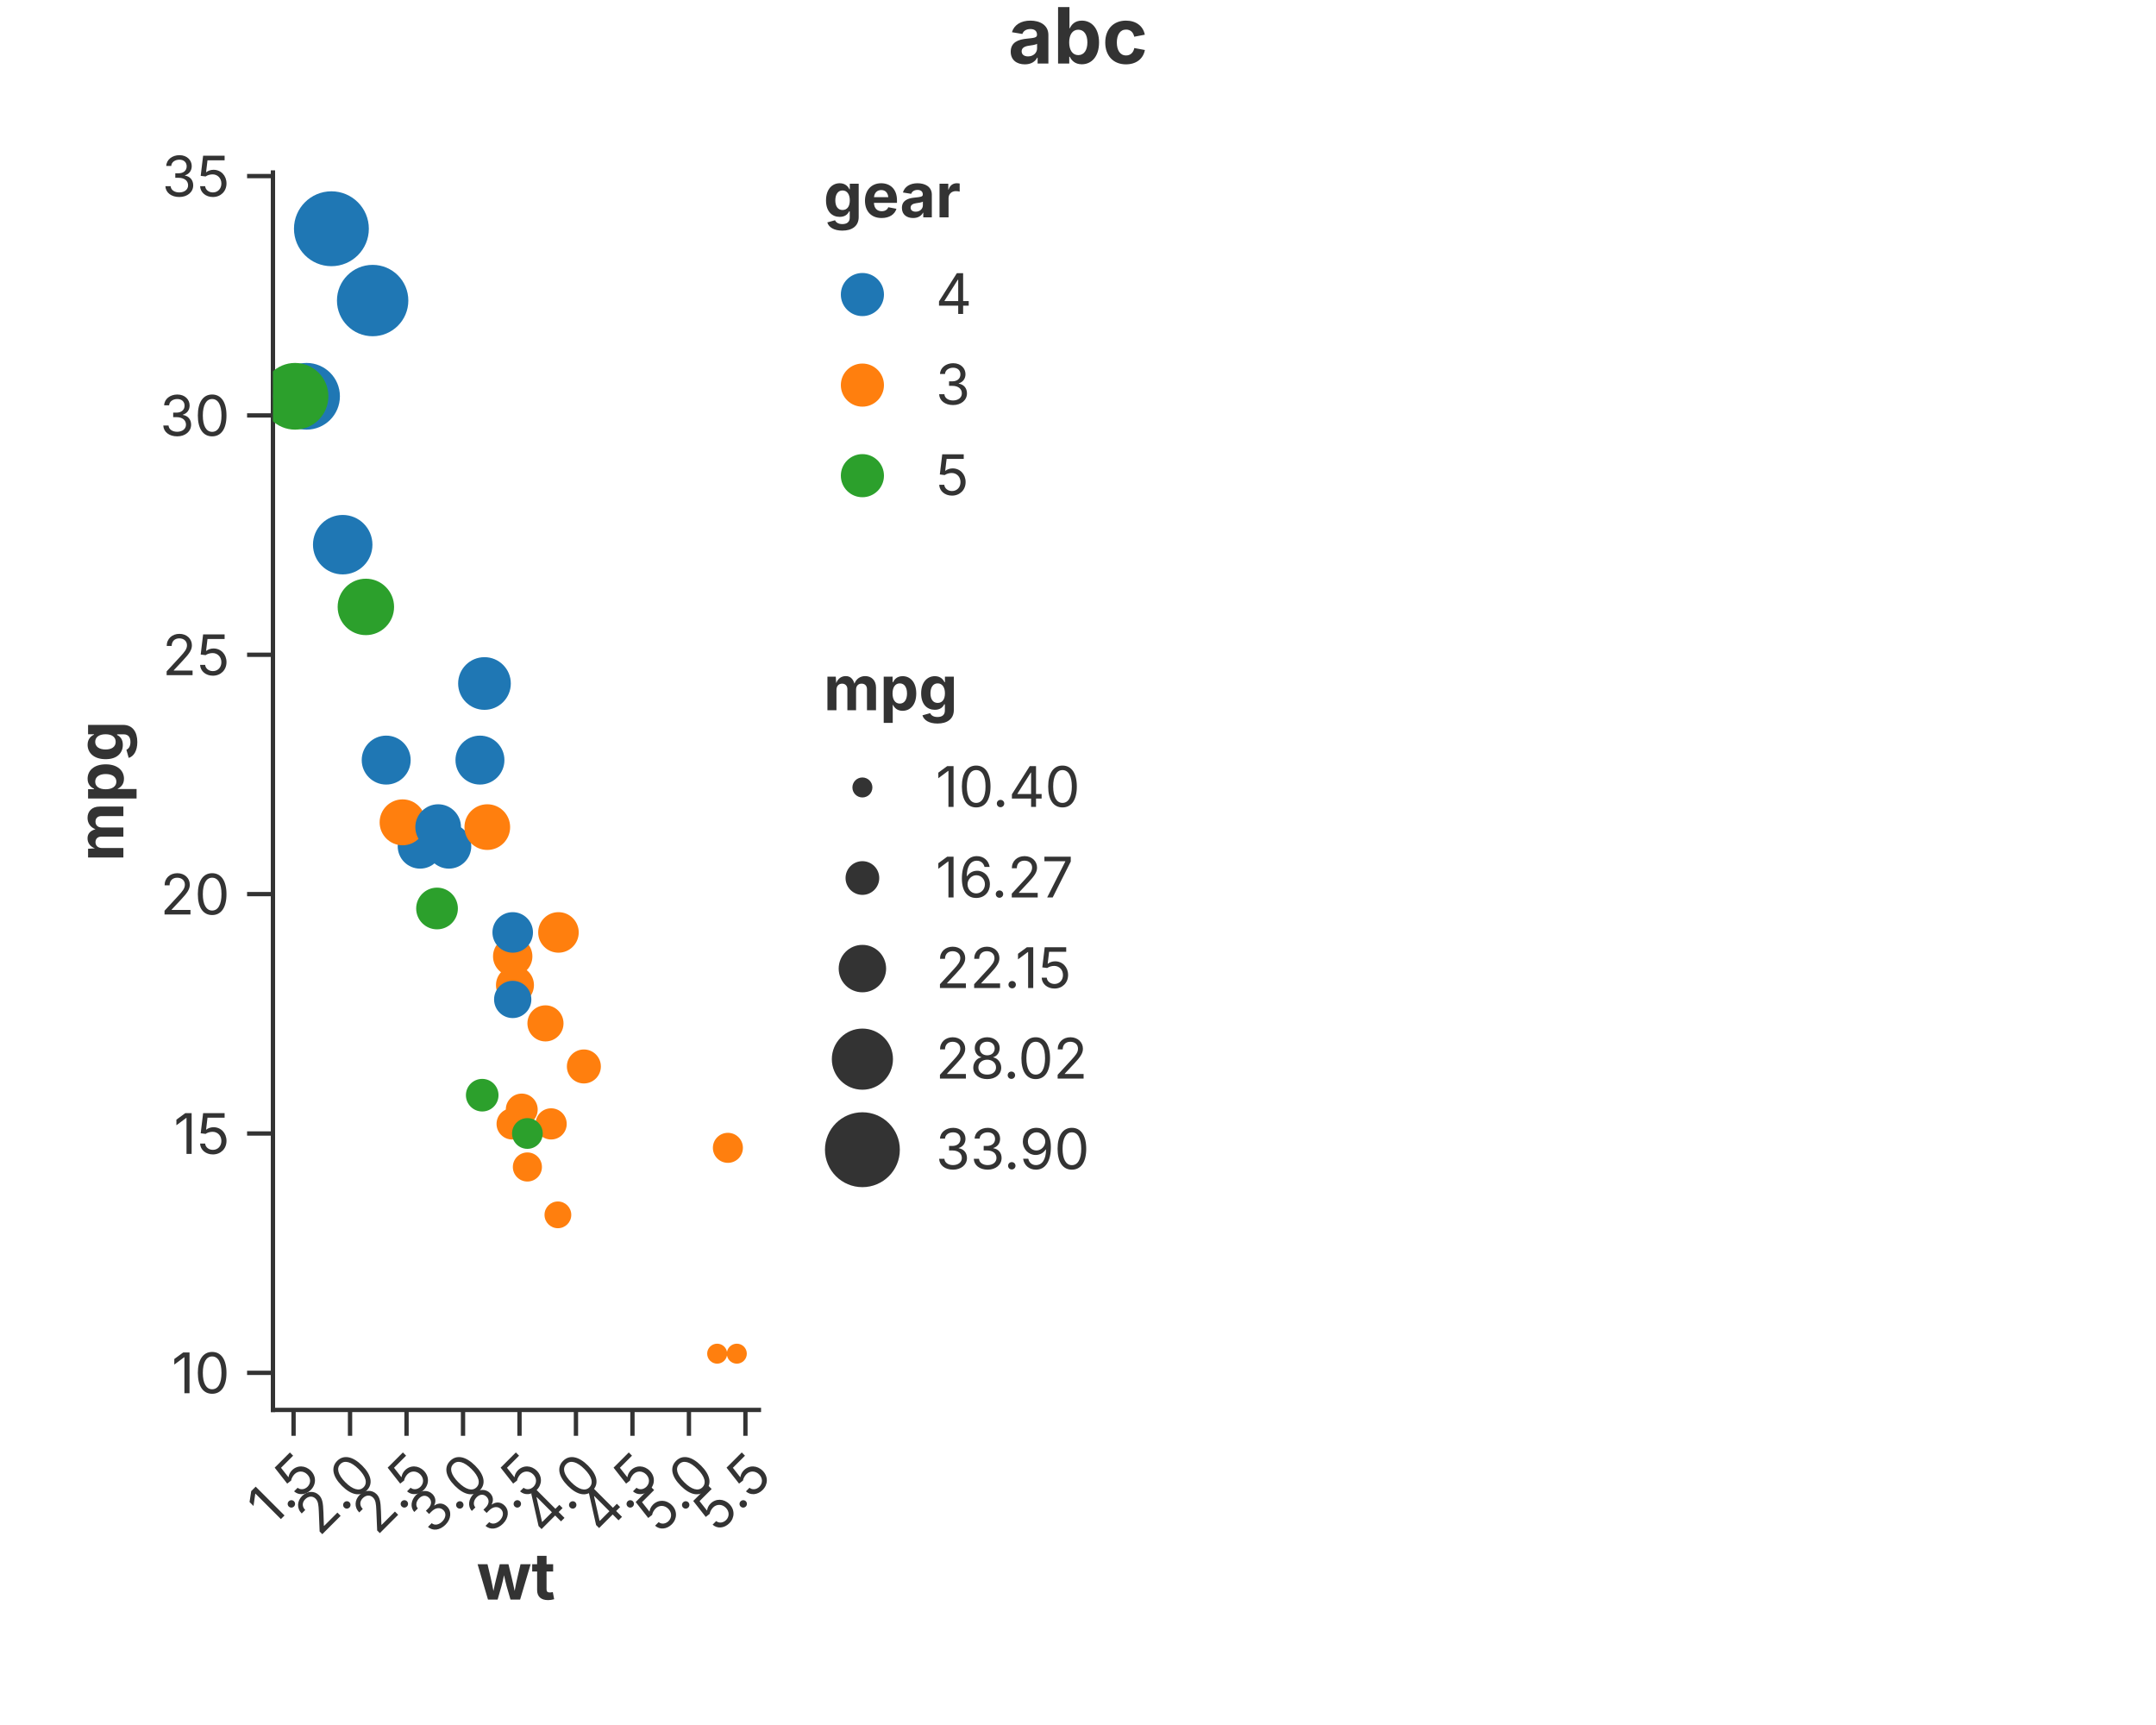
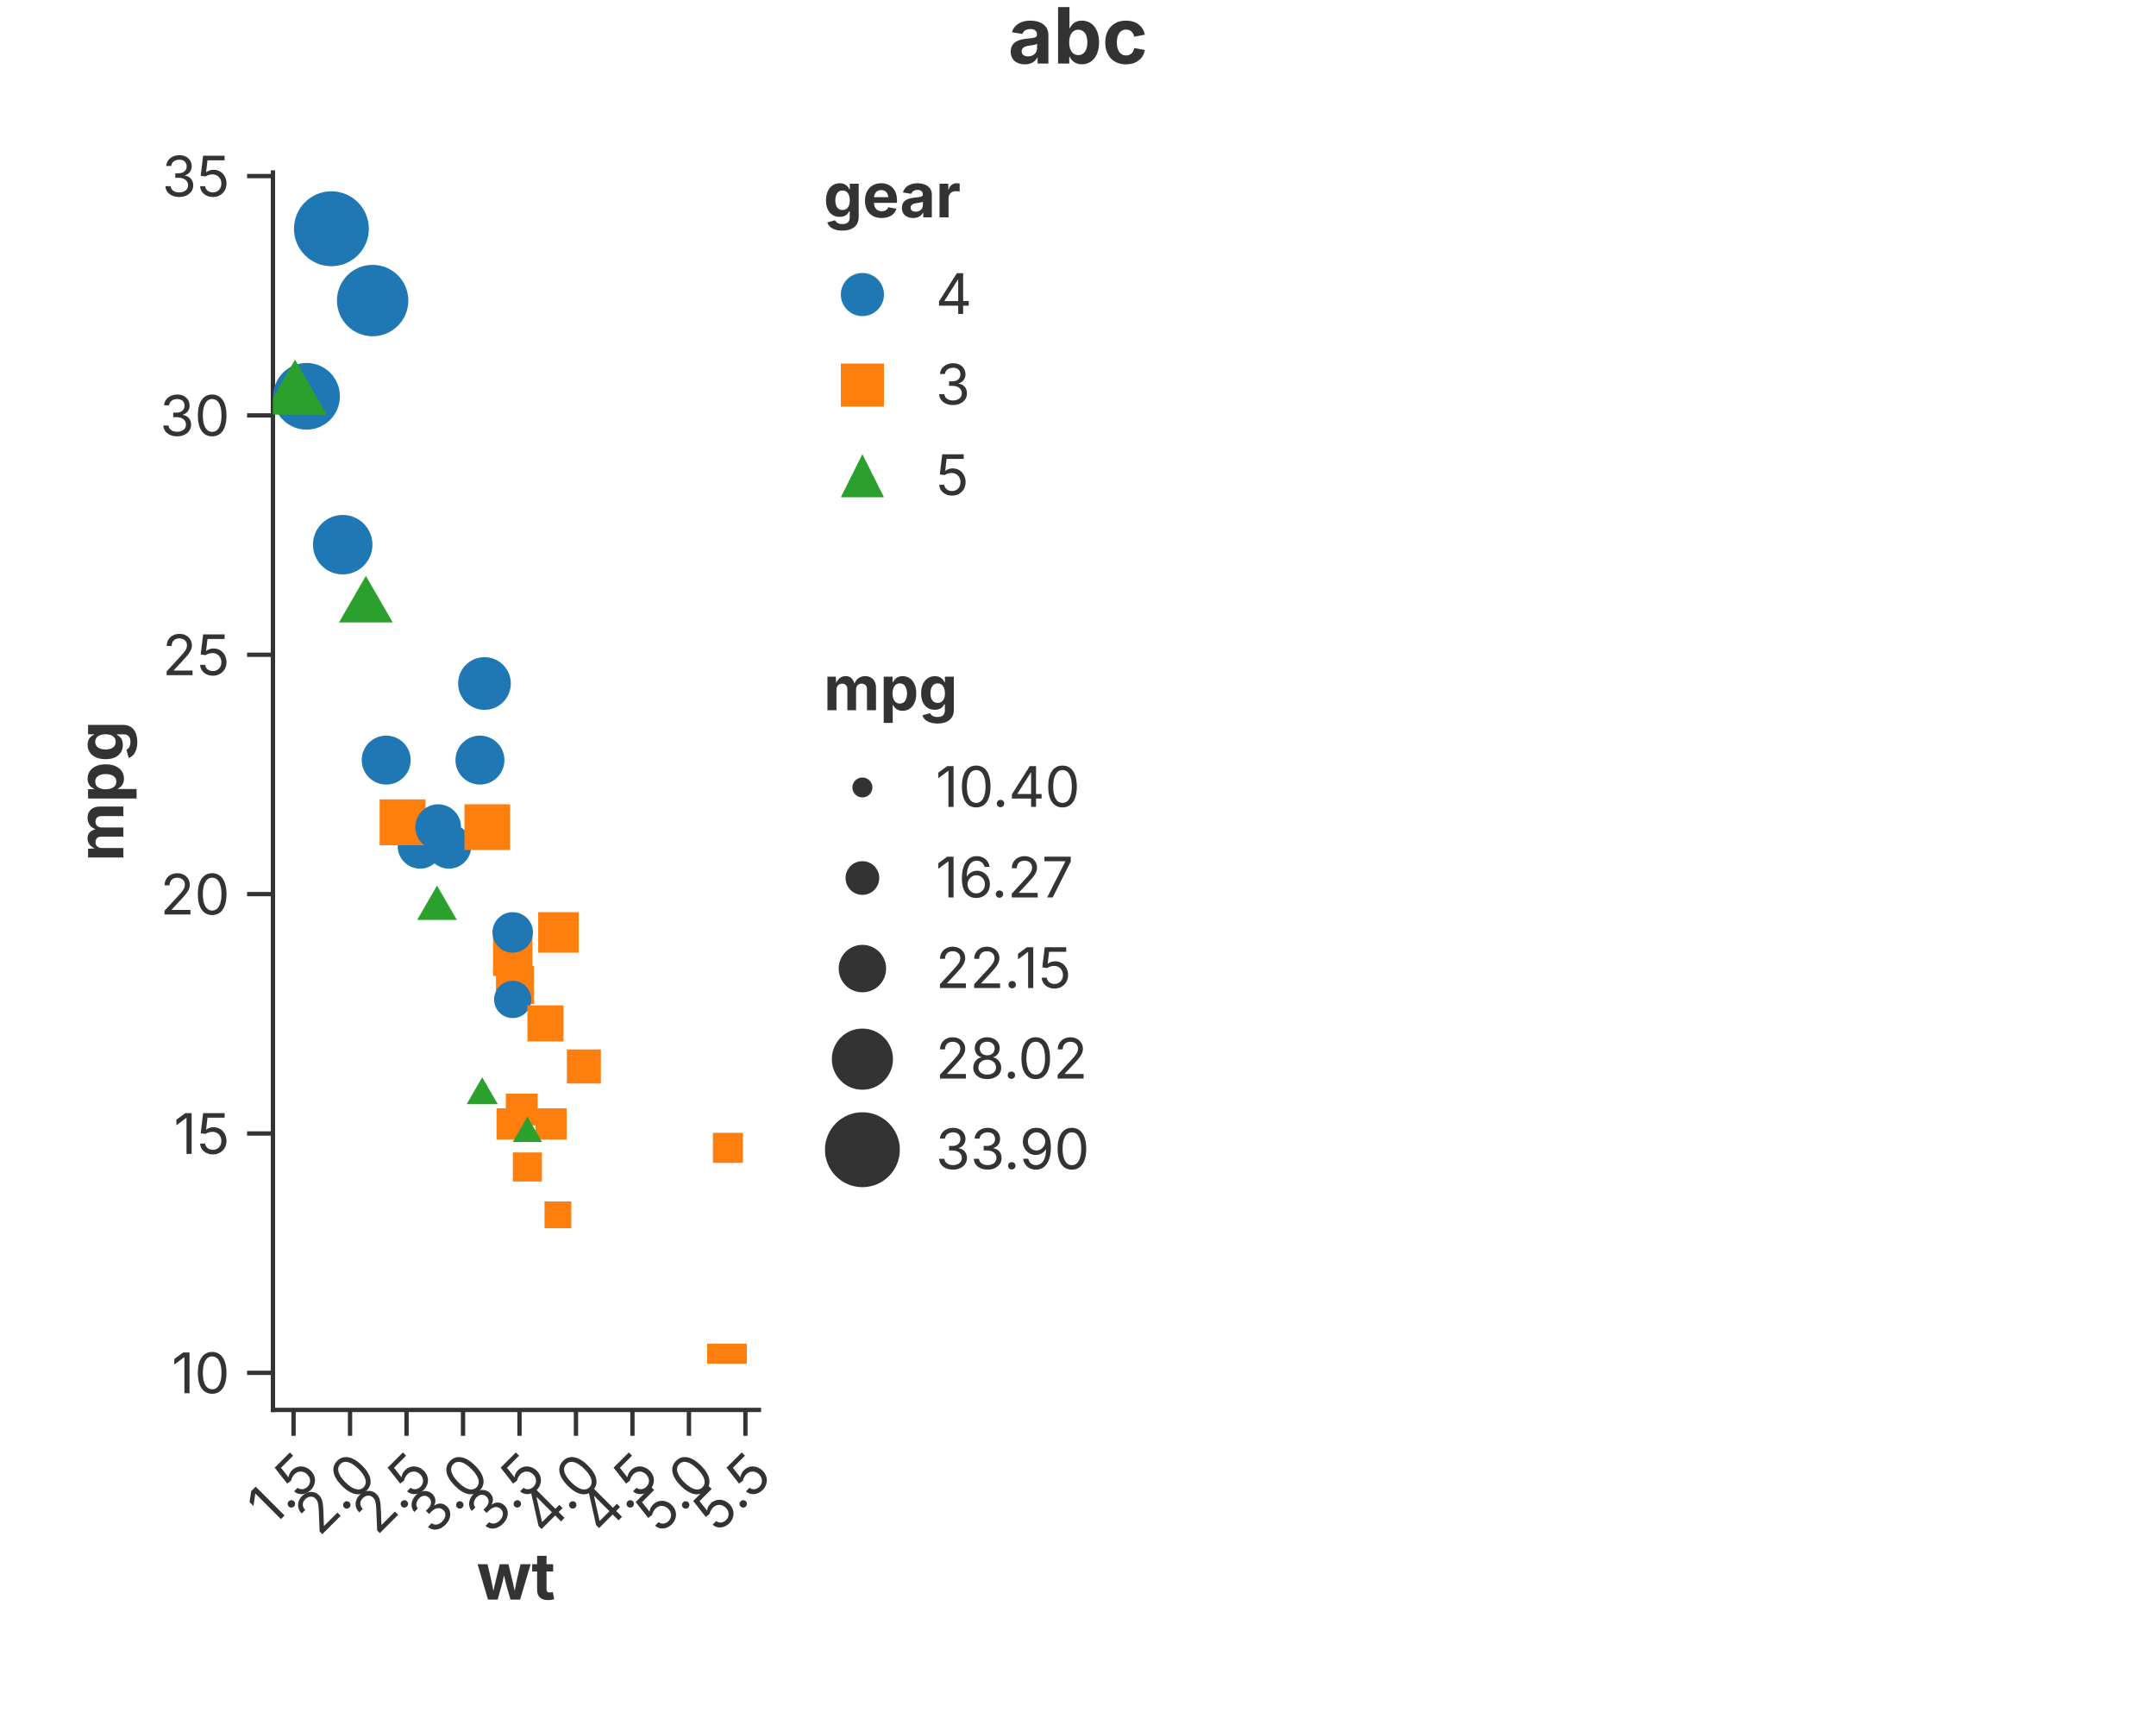
<svg xmlns="http://www.w3.org/2000/svg" width="500" height="400" viewBox="0 0 500 400">
  <rect width="100%" height="100%" fill="white" />
  <text x="250.00" y="8.00" text-anchor="middle" dominant-baseline="middle" font-family="Inter, -apple-system, BlinkMacSystemFont, 'Segoe UI', Roboto, Helvetica, Arial, 'PingFang SC', 'Microsoft YaHei', Ubuntu, Cantarell, 'Noto Sans', sans-serif" font-size="18" fill="#333" font-weight="bold">abc</text>
  <line x1="63.30" y1="326.94" x2="176.00" y2="326.94" stroke="#333" stroke-width="1" stroke-linecap="square" />
  <line x1="68.08" y1="326.94" x2="68.08" y2="332.94" stroke="#333" stroke-width="1.0" />
  <text x="68.08" y="335.94" font-size="13" font-family="Inter, -apple-system, BlinkMacSystemFont, 'Segoe UI', Roboto, Helvetica, Arial, 'PingFang SC', 'Microsoft YaHei', Ubuntu, Cantarell, 'Noto Sans', sans-serif" fill="#333" text-anchor="end" dominant-baseline="hanging" transform="rotate(-45.0, 68.08, 335.94)">1.5</text>
  <line x1="81.18" y1="326.94" x2="81.18" y2="332.94" stroke="#333" stroke-width="1.0" />
  <text x="81.18" y="335.94" font-size="13" font-family="Inter, -apple-system, BlinkMacSystemFont, 'Segoe UI', Roboto, Helvetica, Arial, 'PingFang SC', 'Microsoft YaHei', Ubuntu, Cantarell, 'Noto Sans', sans-serif" fill="#333" text-anchor="end" dominant-baseline="hanging" transform="rotate(-45.0, 81.18, 335.94)">2.0</text>
  <line x1="94.28" y1="326.94" x2="94.28" y2="332.94" stroke="#333" stroke-width="1.0" />
  <text x="94.28" y="335.94" font-size="13" font-family="Inter, -apple-system, BlinkMacSystemFont, 'Segoe UI', Roboto, Helvetica, Arial, 'PingFang SC', 'Microsoft YaHei', Ubuntu, Cantarell, 'Noto Sans', sans-serif" fill="#333" text-anchor="end" dominant-baseline="hanging" transform="rotate(-45.0, 94.28, 335.94)">2.5</text>
  <line x1="107.38" y1="326.94" x2="107.38" y2="332.94" stroke="#333" stroke-width="1.0" />
  <text x="107.38" y="335.94" font-size="13" font-family="Inter, -apple-system, BlinkMacSystemFont, 'Segoe UI', Roboto, Helvetica, Arial, 'PingFang SC', 'Microsoft YaHei', Ubuntu, Cantarell, 'Noto Sans', sans-serif" fill="#333" text-anchor="end" dominant-baseline="hanging" transform="rotate(-45.0, 107.38, 335.94)">3.0</text>
  <line x1="120.48" y1="326.94" x2="120.48" y2="332.94" stroke="#333" stroke-width="1.0" />
  <text x="120.48" y="335.94" font-size="13" font-family="Inter, -apple-system, BlinkMacSystemFont, 'Segoe UI', Roboto, Helvetica, Arial, 'PingFang SC', 'Microsoft YaHei', Ubuntu, Cantarell, 'Noto Sans', sans-serif" fill="#333" text-anchor="end" dominant-baseline="hanging" transform="rotate(-45.0, 120.48, 335.94)">3.5</text>
  <line x1="133.57" y1="326.94" x2="133.57" y2="332.94" stroke="#333" stroke-width="1.0" />
  <text x="133.57" y="335.94" font-size="13" font-family="Inter, -apple-system, BlinkMacSystemFont, 'Segoe UI', Roboto, Helvetica, Arial, 'PingFang SC', 'Microsoft YaHei', Ubuntu, Cantarell, 'Noto Sans', sans-serif" fill="#333" text-anchor="end" dominant-baseline="hanging" transform="rotate(-45.0, 133.57, 335.94)">4.0</text>
  <line x1="146.67" y1="326.94" x2="146.67" y2="332.94" stroke="#333" stroke-width="1.0" />
  <text x="146.67" y="335.94" font-size="13" font-family="Inter, -apple-system, BlinkMacSystemFont, 'Segoe UI', Roboto, Helvetica, Arial, 'PingFang SC', 'Microsoft YaHei', Ubuntu, Cantarell, 'Noto Sans', sans-serif" fill="#333" text-anchor="end" dominant-baseline="hanging" transform="rotate(-45.0, 146.67, 335.94)">4.5</text>
  <line x1="159.77" y1="326.94" x2="159.77" y2="332.94" stroke="#333" stroke-width="1.0" />
  <text x="159.77" y="335.94" font-size="13" font-family="Inter, -apple-system, BlinkMacSystemFont, 'Segoe UI', Roboto, Helvetica, Arial, 'PingFang SC', 'Microsoft YaHei', Ubuntu, Cantarell, 'Noto Sans', sans-serif" fill="#333" text-anchor="end" dominant-baseline="hanging" transform="rotate(-45.0, 159.77, 335.94)">5.0</text>
  <line x1="172.87" y1="326.94" x2="172.87" y2="332.94" stroke="#333" stroke-width="1.0" />
  <text x="172.87" y="335.94" font-size="13" font-family="Inter, -apple-system, BlinkMacSystemFont, 'Segoe UI', Roboto, Helvetica, Arial, 'PingFang SC', 'Microsoft YaHei', Ubuntu, Cantarell, 'Noto Sans', sans-serif" fill="#333" text-anchor="end" dominant-baseline="hanging" transform="rotate(-45.0, 172.87, 335.94)">5.5</text>
  <text x="119.65" y="360.00" text-anchor="middle" font-size="15" font-family="Inter, -apple-system, BlinkMacSystemFont, 'Segoe UI', Roboto, Helvetica, Arial, 'PingFang SC', 'Microsoft YaHei', Ubuntu, Cantarell, 'Noto Sans', sans-serif" fill="#333" font-weight="bold" dominant-baseline="hanging">wt</text>
  <line x1="63.30" y1="326.94" x2="63.30" y2="40.00" stroke="#333" stroke-width="1" stroke-linecap="square" />
  <line x1="63.30" y1="318.34" x2="57.30" y2="318.34" stroke="#333" stroke-width="1.0" />
  <text x="53.30" y="318.34" font-size="13" font-family="Inter, -apple-system, BlinkMacSystemFont, 'Segoe UI', Roboto, Helvetica, Arial, 'PingFang SC', 'Microsoft YaHei', Ubuntu, Cantarell, 'Noto Sans', sans-serif" fill="#333" text-anchor="end" dominant-baseline="central">10</text>
  <line x1="63.30" y1="262.84" x2="57.30" y2="262.84" stroke="#333" stroke-width="1.0" />
  <text x="53.30" y="262.84" font-size="13" font-family="Inter, -apple-system, BlinkMacSystemFont, 'Segoe UI', Roboto, Helvetica, Arial, 'PingFang SC', 'Microsoft YaHei', Ubuntu, Cantarell, 'Noto Sans', sans-serif" fill="#333" text-anchor="end" dominant-baseline="central">15</text>
  <line x1="63.30" y1="207.33" x2="57.30" y2="207.33" stroke="#333" stroke-width="1.0" />
  <text x="53.30" y="207.33" font-size="13" font-family="Inter, -apple-system, BlinkMacSystemFont, 'Segoe UI', Roboto, Helvetica, Arial, 'PingFang SC', 'Microsoft YaHei', Ubuntu, Cantarell, 'Noto Sans', sans-serif" fill="#333" text-anchor="end" dominant-baseline="central">20</text>
  <line x1="63.30" y1="151.83" x2="57.30" y2="151.83" stroke="#333" stroke-width="1.0" />
  <text x="53.30" y="151.83" font-size="13" font-family="Inter, -apple-system, BlinkMacSystemFont, 'Segoe UI', Roboto, Helvetica, Arial, 'PingFang SC', 'Microsoft YaHei', Ubuntu, Cantarell, 'Noto Sans', sans-serif" fill="#333" text-anchor="end" dominant-baseline="central">25</text>
  <line x1="63.30" y1="96.33" x2="57.30" y2="96.33" stroke="#333" stroke-width="1.0" />
  <text x="53.30" y="96.33" font-size="13" font-family="Inter, -apple-system, BlinkMacSystemFont, 'Segoe UI', Roboto, Helvetica, Arial, 'PingFang SC', 'Microsoft YaHei', Ubuntu, Cantarell, 'Noto Sans', sans-serif" fill="#333" text-anchor="end" dominant-baseline="central">30</text>
  <line x1="63.30" y1="40.83" x2="57.30" y2="40.83" stroke="#333" stroke-width="1.0" />
  <text x="53.30" y="40.83" font-size="13" font-family="Inter, -apple-system, BlinkMacSystemFont, 'Segoe UI', Roboto, Helvetica, Arial, 'PingFang SC', 'Microsoft YaHei', Ubuntu, Cantarell, 'Noto Sans', sans-serif" fill="#333" text-anchor="end" dominant-baseline="central">35</text>
  <text x="23.00" y="183.47" text-anchor="middle" font-size="15" font-family="Inter, -apple-system, BlinkMacSystemFont, 'Segoe UI', Roboto, Helvetica, Arial, 'PingFang SC', 'Microsoft YaHei', Ubuntu, Cantarell, 'Noto Sans', sans-serif" fill="#333" font-weight="bold" transform="rotate(-90, 23.00, 183.47)" dominant-baseline="middle">mpg</text>
  <defs>
    <clipPath id="plot-clip-area">
      <rect x="63.300" y="40.000" width="112.700" height="286.938" />
    </clipPath>
  </defs>
  <circle cx="97.422" cy="196.234" r="5.189" fill="#1f77b4" stroke="none" stroke-width="0.000" fill-opacity="1.000" stroke-opacity="1.000" clip-path="url(#plot-clip-area)" />
  <circle cx="104.102" cy="196.234" r="5.189" fill="#1f77b4" stroke="none" stroke-width="0.000" fill-opacity="1.000" stroke-opacity="1.000" clip-path="url(#plot-clip-area)" />
  <circle cx="89.563" cy="176.254" r="5.676" fill="#1f77b4" stroke="none" stroke-width="0.000" fill-opacity="1.000" stroke-opacity="1.000" clip-path="url(#plot-clip-area)" />
-   <circle cx="113.009" cy="191.794" r="5.297" fill="#ff7f0e" stroke="none" stroke-width="0.000" fill-opacity="1.000" stroke-opacity="1.000" clip-path="url(#plot-clip-area)" />
-   <circle cx="118.903" cy="221.765" r="4.566" fill="#ff7f0e" stroke="none" stroke-width="0.000" fill-opacity="1.000" stroke-opacity="1.000" clip-path="url(#plot-clip-area)" />
-   <circle cx="119.427" cy="228.425" r="4.403" fill="#ff7f0e" stroke="none" stroke-width="0.000" fill-opacity="1.000" stroke-opacity="1.000" clip-path="url(#plot-clip-area)" />
-   <circle cx="122.309" cy="270.605" r="3.374" fill="#ff7f0e" stroke="none" stroke-width="0.000" fill-opacity="1.000" stroke-opacity="1.000" clip-path="url(#plot-clip-area)" />
+   <rect x="107.712" y="186.497" width="10.594" height="10.594" fill="#ff7f0e" stroke="none" stroke-width="0.000" fill-opacity="1.000" stroke-opacity="1.000" clip-path="url(#plot-clip-area)" />
+   <rect x="114.338" y="217.199" width="9.132" height="9.132" fill="#ff7f0e" stroke="none" stroke-width="0.000" fill-opacity="1.000" stroke-opacity="1.000" clip-path="url(#plot-clip-area)" />
+   <rect x="115.024" y="224.021" width="8.807" height="8.807" fill="#ff7f0e" stroke="none" stroke-width="0.000" fill-opacity="1.000" stroke-opacity="1.000" clip-path="url(#plot-clip-area)" />
+   <rect x="118.935" y="267.231" width="6.749" height="6.749" fill="#ff7f0e" stroke="none" stroke-width="0.000" fill-opacity="1.000" stroke-opacity="1.000" clip-path="url(#plot-clip-area)" />
  <circle cx="112.354" cy="158.494" r="6.109" fill="#1f77b4" stroke="none" stroke-width="0.000" fill-opacity="1.000" stroke-opacity="1.000" clip-path="url(#plot-clip-area)" />
  <circle cx="111.306" cy="176.254" r="5.676" fill="#1f77b4" stroke="none" stroke-width="0.000" fill-opacity="1.000" stroke-opacity="1.000" clip-path="url(#plot-clip-area)" />
  <circle cx="118.903" cy="216.215" r="4.701" fill="#1f77b4" stroke="none" stroke-width="0.000" fill-opacity="1.000" stroke-opacity="1.000" clip-path="url(#plot-clip-area)" />
  <circle cx="118.903" cy="231.755" r="4.322" fill="#1f77b4" stroke="none" stroke-width="0.000" fill-opacity="1.000" stroke-opacity="1.000" clip-path="url(#plot-clip-area)" />
-   <circle cx="135.407" cy="247.295" r="3.943" fill="#ff7f0e" stroke="none" stroke-width="0.000" fill-opacity="1.000" stroke-opacity="1.000" clip-path="url(#plot-clip-area)" />
-   <circle cx="126.500" cy="237.305" r="4.187" fill="#ff7f0e" stroke="none" stroke-width="0.000" fill-opacity="1.000" stroke-opacity="1.000" clip-path="url(#plot-clip-area)" />
-   <circle cx="127.810" cy="260.615" r="3.618" fill="#ff7f0e" stroke="none" stroke-width="0.000" fill-opacity="1.000" stroke-opacity="1.000" clip-path="url(#plot-clip-area)" />
-   <circle cx="166.319" cy="313.896" r="2.318" fill="#ff7f0e" stroke="none" stroke-width="0.000" fill-opacity="1.000" stroke-opacity="1.000" clip-path="url(#plot-clip-area)" />
-   <circle cx="170.877" cy="313.896" r="2.318" fill="#ff7f0e" stroke="none" stroke-width="0.000" fill-opacity="1.000" stroke-opacity="1.000" clip-path="url(#plot-clip-area)" />
-   <circle cx="168.808" cy="266.165" r="3.483" fill="#ff7f0e" stroke="none" stroke-width="0.000" fill-opacity="1.000" stroke-opacity="1.000" clip-path="url(#plot-clip-area)" />
+   <rect x="131.464" y="243.352" width="7.886" height="7.886" fill="#ff7f0e" stroke="none" stroke-width="0.000" fill-opacity="1.000" stroke-opacity="1.000" clip-path="url(#plot-clip-area)" />
+   <rect x="122.314" y="233.118" width="8.373" height="8.373" fill="#ff7f0e" stroke="none" stroke-width="0.000" fill-opacity="1.000" stroke-opacity="1.000" clip-path="url(#plot-clip-area)" />
+   <rect x="124.192" y="256.997" width="7.236" height="7.236" fill="#ff7f0e" stroke="none" stroke-width="0.000" fill-opacity="1.000" stroke-opacity="1.000" clip-path="url(#plot-clip-area)" />
+   <rect x="164.001" y="311.577" width="4.636" height="4.636" fill="#ff7f0e" stroke="none" stroke-width="0.000" fill-opacity="1.000" stroke-opacity="1.000" clip-path="url(#plot-clip-area)" />
+   <rect x="168.559" y="311.577" width="4.636" height="4.636" fill="#ff7f0e" stroke="none" stroke-width="0.000" fill-opacity="1.000" stroke-opacity="1.000" clip-path="url(#plot-clip-area)" />
+   <rect x="165.325" y="262.682" width="6.965" height="6.965" fill="#ff7f0e" stroke="none" stroke-width="0.000" fill-opacity="1.000" stroke-opacity="1.000" clip-path="url(#plot-clip-area)" />
  <circle cx="86.420" cy="69.693" r="8.276" fill="#1f77b4" stroke="none" stroke-width="0.000" fill-opacity="1.000" stroke-opacity="1.000" clip-path="url(#plot-clip-area)" />
  <circle cx="71.095" cy="91.893" r="7.734" fill="#1f77b4" stroke="none" stroke-width="0.000" fill-opacity="1.000" stroke-opacity="1.000" clip-path="url(#plot-clip-area)" />
  <circle cx="76.858" cy="53.043" r="8.682" fill="#1f77b4" stroke="none" stroke-width="0.000" fill-opacity="1.000" stroke-opacity="1.000" clip-path="url(#plot-clip-area)" />
-   <circle cx="93.362" cy="190.684" r="5.324" fill="#ff7f0e" stroke="none" stroke-width="0.000" fill-opacity="1.000" stroke-opacity="1.000" clip-path="url(#plot-clip-area)" />
-   <circle cx="120.999" cy="257.285" r="3.699" fill="#ff7f0e" stroke="none" stroke-width="0.000" fill-opacity="1.000" stroke-opacity="1.000" clip-path="url(#plot-clip-area)" />
-   <circle cx="118.772" cy="260.615" r="3.618" fill="#ff7f0e" stroke="none" stroke-width="0.000" fill-opacity="1.000" stroke-opacity="1.000" clip-path="url(#plot-clip-area)" />
-   <circle cx="129.382" cy="281.705" r="3.103" fill="#ff7f0e" stroke="none" stroke-width="0.000" fill-opacity="1.000" stroke-opacity="1.000" clip-path="url(#plot-clip-area)" />
-   <circle cx="129.513" cy="216.215" r="4.701" fill="#ff7f0e" stroke="none" stroke-width="0.000" fill-opacity="1.000" stroke-opacity="1.000" clip-path="url(#plot-clip-area)" />
+   <rect x="88.038" y="185.360" width="10.648" height="10.648" fill="#ff7f0e" stroke="none" stroke-width="0.000" fill-opacity="1.000" stroke-opacity="1.000" clip-path="url(#plot-clip-area)" />
+   <rect x="117.300" y="253.586" width="7.398" height="7.398" fill="#ff7f0e" stroke="none" stroke-width="0.000" fill-opacity="1.000" stroke-opacity="1.000" clip-path="url(#plot-clip-area)" />
+   <rect x="115.154" y="256.997" width="7.236" height="7.236" fill="#ff7f0e" stroke="none" stroke-width="0.000" fill-opacity="1.000" stroke-opacity="1.000" clip-path="url(#plot-clip-area)" />
+   <rect x="126.279" y="278.602" width="6.207" height="6.207" fill="#ff7f0e" stroke="none" stroke-width="0.000" fill-opacity="1.000" stroke-opacity="1.000" clip-path="url(#plot-clip-area)" />
+   <rect x="124.812" y="211.513" width="9.402" height="9.402" fill="#ff7f0e" stroke="none" stroke-width="0.000" fill-opacity="1.000" stroke-opacity="1.000" clip-path="url(#plot-clip-area)" />
  <circle cx="79.478" cy="126.303" r="6.895" fill="#1f77b4" stroke="none" stroke-width="0.000" fill-opacity="1.000" stroke-opacity="1.000" clip-path="url(#plot-clip-area)" />
-   <circle cx="84.848" cy="140.734" r="6.543" fill="#2ca02c" stroke="none" stroke-width="0.000" fill-opacity="1.000" stroke-opacity="1.000" clip-path="url(#plot-clip-area)" />
-   <circle cx="68.423" cy="91.893" r="7.734" fill="#2ca02c" stroke="none" stroke-width="0.000" fill-opacity="1.000" stroke-opacity="1.000" clip-path="url(#plot-clip-area)" />
-   <circle cx="111.830" cy="253.955" r="3.780" fill="#2ca02c" stroke="none" stroke-width="0.000" fill-opacity="1.000" stroke-opacity="1.000" clip-path="url(#plot-clip-area)" />
-   <circle cx="101.352" cy="210.664" r="4.837" fill="#2ca02c" stroke="none" stroke-width="0.000" fill-opacity="1.000" stroke-opacity="1.000" clip-path="url(#plot-clip-area)" />
-   <circle cx="122.309" cy="262.835" r="3.564" fill="#2ca02c" stroke="none" stroke-width="0.000" fill-opacity="1.000" stroke-opacity="1.000" clip-path="url(#plot-clip-area)" />
+   <polygon points="84.848,133.537 91.081,144.332 78.615,144.332" fill="#2ca02c" stroke="none" stroke-width="0.000" fill-opacity="1.000" stroke-opacity="1.000" clip-path="url(#plot-clip-area)" />
+   <polygon points="68.423,83.386 75.790,96.147 61.055,96.147" fill="#2ca02c" stroke="none" stroke-width="0.000" fill-opacity="1.000" stroke-opacity="1.000" clip-path="url(#plot-clip-area)" />
+   <polygon points="111.830,249.796 115.432,256.034 108.229,256.034" fill="#2ca02c" stroke="none" stroke-width="0.000" fill-opacity="1.000" stroke-opacity="1.000" clip-path="url(#plot-clip-area)" />
+   <polygon points="101.352,205.344 105.959,213.325 96.744,213.325" fill="#2ca02c" stroke="none" stroke-width="0.000" fill-opacity="1.000" stroke-opacity="1.000" clip-path="url(#plot-clip-area)" />
+   <polygon points="122.309,258.915 125.704,264.795 118.914,264.795" fill="#2ca02c" stroke="none" stroke-width="0.000" fill-opacity="1.000" stroke-opacity="1.000" clip-path="url(#plot-clip-area)" />
  <circle cx="101.614" cy="191.794" r="5.297" fill="#1f77b4" stroke="none" stroke-width="0.000" fill-opacity="1.000" stroke-opacity="1.000" clip-path="url(#plot-clip-area)" />
  <text x="191.000" y="50.400" font-size="14.3" font-family="Inter, -apple-system, BlinkMacSystemFont, 'Segoe UI', Roboto, Helvetica, Arial, 'PingFang SC', 'Microsoft YaHei', Ubuntu, Cantarell, 'Noto Sans', sans-serif" fill="#333" fill-opacity="1.000" text-anchor="start" font-weight="bold">gear</text>
  <circle cx="200.000" cy="68.300" r="5.000" fill="#1f77b4" stroke="none" stroke-width="0.000" fill-opacity="1.000" stroke-opacity="1.000" />
  <text x="217.000" y="72.800" font-size="13.0" font-family="Inter, -apple-system, BlinkMacSystemFont, 'Segoe UI', Roboto, Helvetica, Arial, 'PingFang SC', 'Microsoft YaHei', Ubuntu, Cantarell, 'Noto Sans', sans-serif" fill="#333" fill-opacity="1.000" text-anchor="start" font-weight="normal">4</text>
-   <circle cx="200.000" cy="89.300" r="5.000" fill="#ff7f0e" stroke="none" stroke-width="0.000" fill-opacity="1.000" stroke-opacity="1.000" />
+   <rect x="195.000" y="84.300" width="10.000" height="10.000" fill="#ff7f0e" stroke="none" stroke-width="0.000" fill-opacity="1.000" stroke-opacity="1.000" />
  <text x="217.000" y="93.800" font-size="13.0" font-family="Inter, -apple-system, BlinkMacSystemFont, 'Segoe UI', Roboto, Helvetica, Arial, 'PingFang SC', 'Microsoft YaHei', Ubuntu, Cantarell, 'Noto Sans', sans-serif" fill="#333" fill-opacity="1.000" text-anchor="start" font-weight="normal">3</text>
-   <circle cx="200.000" cy="110.300" r="5.000" fill="#2ca02c" stroke="none" stroke-width="0.000" fill-opacity="1.000" stroke-opacity="1.000" />
+   <polygon points="200.000,105.300 195.000,115.300 205.000,115.300" fill="#2ca02c" stroke="none" stroke-width="0.000" fill-opacity="1.000" stroke-opacity="1.000" />
  <text x="217.000" y="114.800" font-size="13.0" font-family="Inter, -apple-system, BlinkMacSystemFont, 'Segoe UI', Roboto, Helvetica, Arial, 'PingFang SC', 'Microsoft YaHei', Ubuntu, Cantarell, 'Noto Sans', sans-serif" fill="#333" fill-opacity="1.000" text-anchor="start" font-weight="normal">5</text>
  <text x="191.000" y="164.700" font-size="14.3" font-family="Inter, -apple-system, BlinkMacSystemFont, 'Segoe UI', Roboto, Helvetica, Arial, 'PingFang SC', 'Microsoft YaHei', Ubuntu, Cantarell, 'Noto Sans', sans-serif" fill="#333" fill-opacity="1.000" text-anchor="start" font-weight="bold">mpg</text>
  <circle cx="200.000" cy="182.600" r="2.318" fill="#333333" stroke="none" stroke-width="0.000" fill-opacity="1.000" stroke-opacity="1.000" />
  <text x="217.000" y="187.100" font-size="13.0" font-family="Inter, -apple-system, BlinkMacSystemFont, 'Segoe UI', Roboto, Helvetica, Arial, 'PingFang SC', 'Microsoft YaHei', Ubuntu, Cantarell, 'Noto Sans', sans-serif" fill="#333" fill-opacity="1.000" text-anchor="start" font-weight="normal">10.40</text>
  <circle cx="200.000" cy="203.600" r="3.908" fill="#333333" stroke="none" stroke-width="0.000" fill-opacity="1.000" stroke-opacity="1.000" />
  <text x="217.000" y="208.100" font-size="13.0" font-family="Inter, -apple-system, BlinkMacSystemFont, 'Segoe UI', Roboto, Helvetica, Arial, 'PingFang SC', 'Microsoft YaHei', Ubuntu, Cantarell, 'Noto Sans', sans-serif" fill="#333" fill-opacity="1.000" text-anchor="start" font-weight="normal">16.27</text>
  <circle cx="200.000" cy="224.600" r="5.500" fill="#333333" stroke="none" stroke-width="0.000" fill-opacity="1.000" stroke-opacity="1.000" />
  <text x="217.000" y="229.100" font-size="13.0" font-family="Inter, -apple-system, BlinkMacSystemFont, 'Segoe UI', Roboto, Helvetica, Arial, 'PingFang SC', 'Microsoft YaHei', Ubuntu, Cantarell, 'Noto Sans', sans-serif" fill="#333" fill-opacity="1.000" text-anchor="start" font-weight="normal">22.15</text>
  <circle cx="200.000" cy="245.600" r="7.090" fill="#333333" stroke="none" stroke-width="0.000" fill-opacity="1.000" stroke-opacity="1.000" />
  <text x="217.000" y="250.100" font-size="13.0" font-family="Inter, -apple-system, BlinkMacSystemFont, 'Segoe UI', Roboto, Helvetica, Arial, 'PingFang SC', 'Microsoft YaHei', Ubuntu, Cantarell, 'Noto Sans', sans-serif" fill="#333" fill-opacity="1.000" text-anchor="start" font-weight="normal">28.02</text>
  <circle cx="200.000" cy="266.600" r="8.682" fill="#333333" stroke="none" stroke-width="0.000" fill-opacity="1.000" stroke-opacity="1.000" />
  <text x="217.000" y="271.100" font-size="13.0" font-family="Inter, -apple-system, BlinkMacSystemFont, 'Segoe UI', Roboto, Helvetica, Arial, 'PingFang SC', 'Microsoft YaHei', Ubuntu, Cantarell, 'Noto Sans', sans-serif" fill="#333" fill-opacity="1.000" text-anchor="start" font-weight="normal">33.90</text>
</svg>
